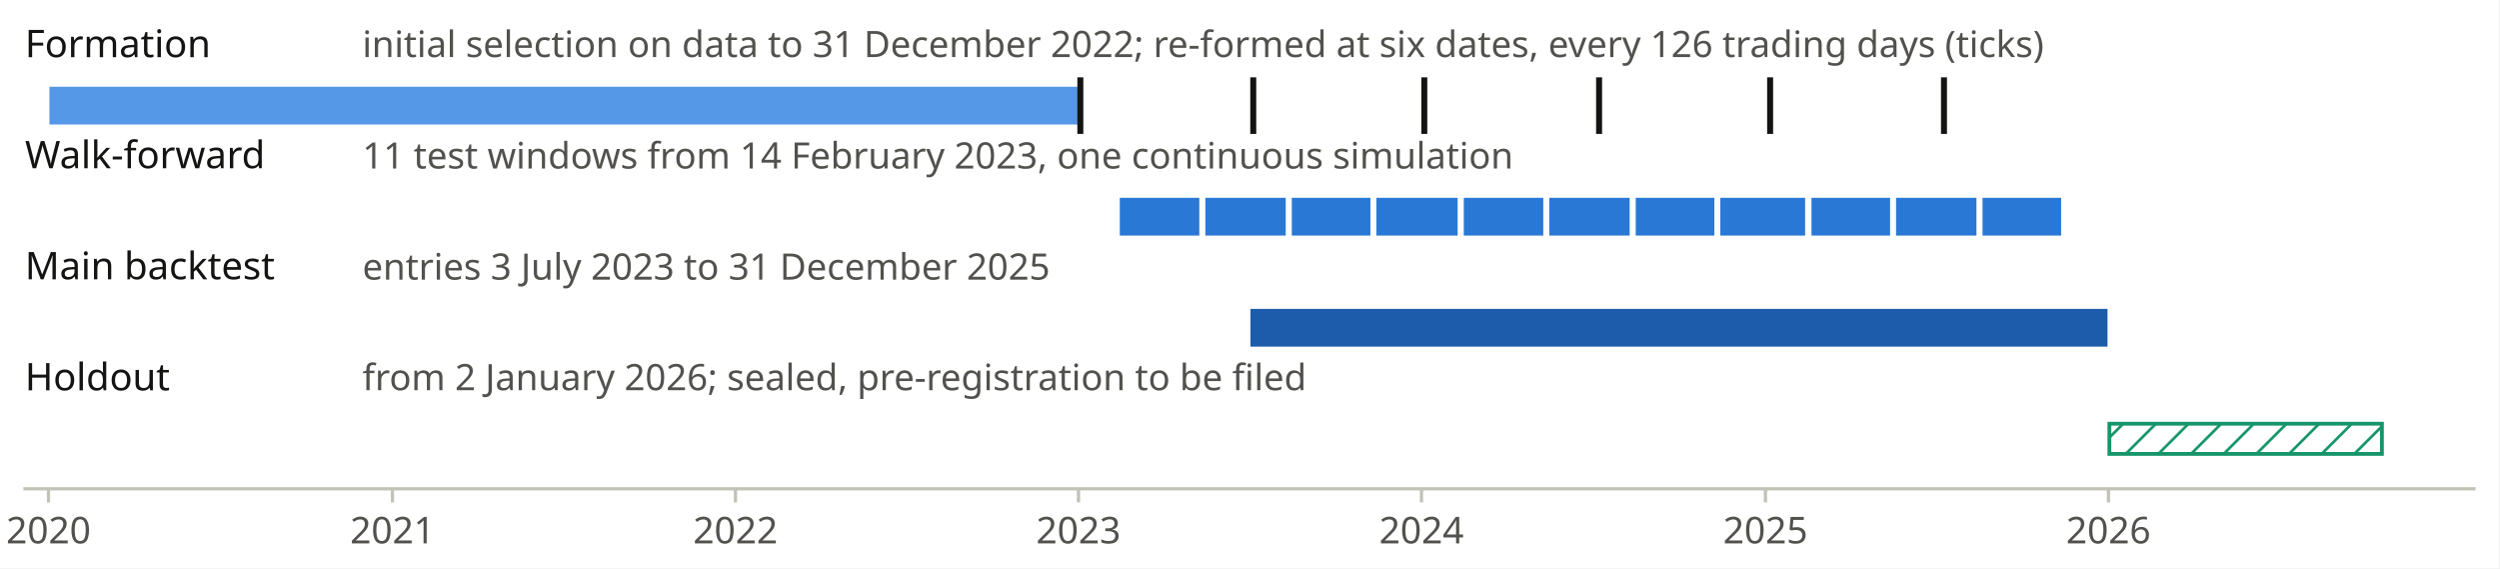
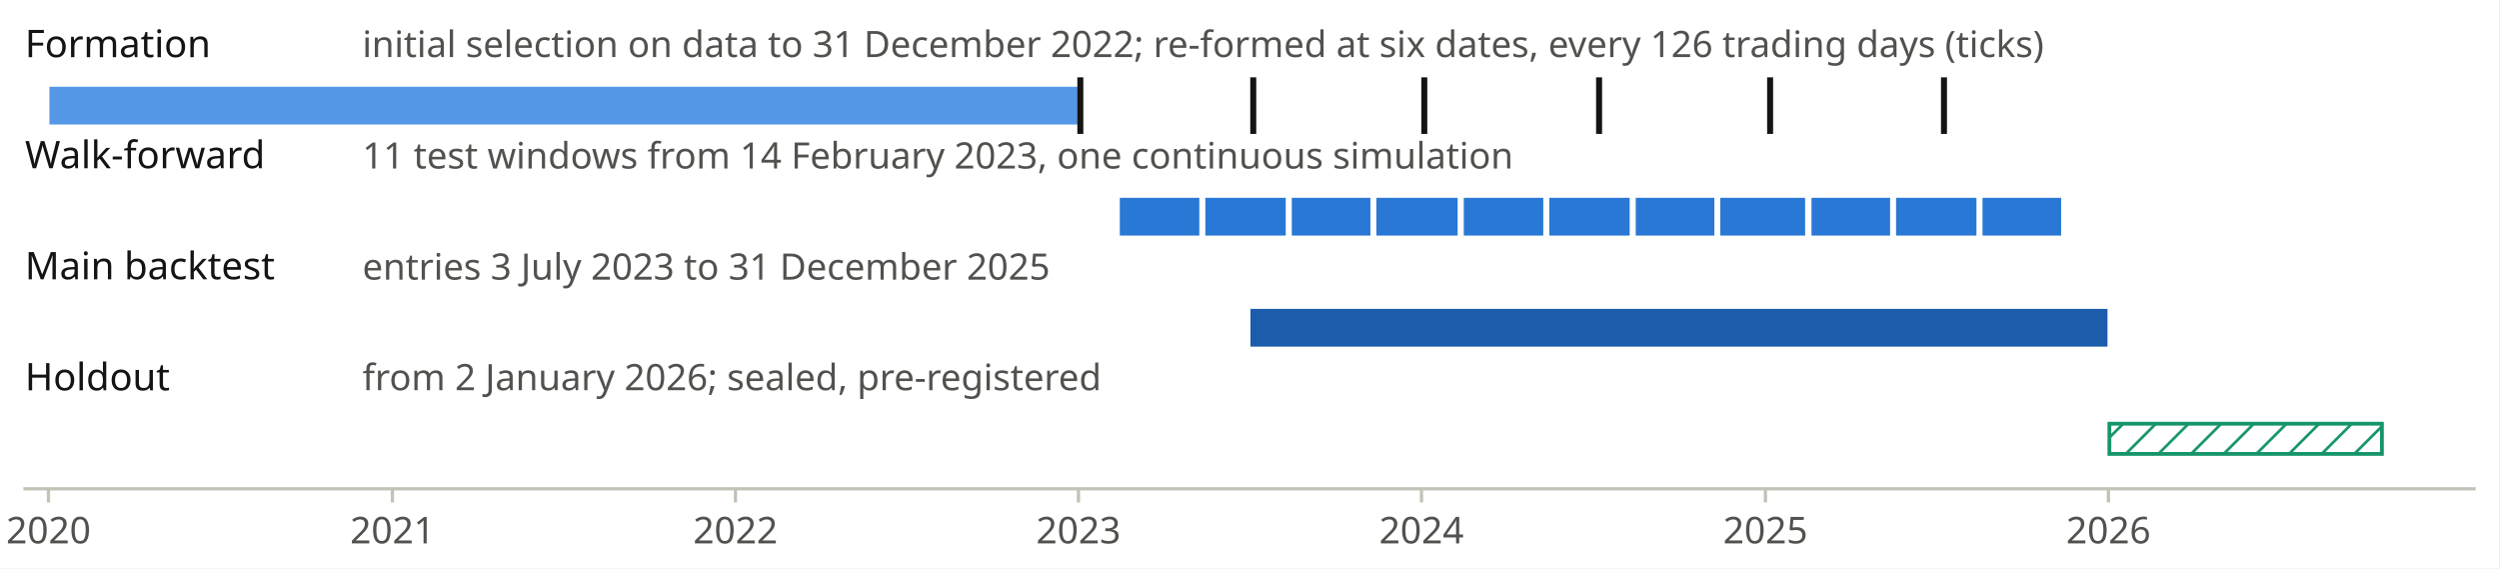
<svg xmlns="http://www.w3.org/2000/svg" xmlns:xlink="http://www.w3.org/1999/xlink" width="459.213pt" height="104.4pt" viewBox="0 0 459.213 104.4" version="1.1">
  <defs>
    <style type="text/css">*{stroke-linejoin: round; stroke-linecap: butt}</style>
  </defs>
  <g id="figure_1">
    <g id="patch_1">
      <path d="M 0 104.4 L 459.213 104.4 L 459.213 0 L 0 0 z " style="fill: #ffffff" />
    </g>
    <g id="axes_1">
      <g id="patch_2">
        <path d="M 4.592 89.784 L 454.62 89.784 L 454.62 1.044 L 4.592 1.044 z " style="fill: #ffffff" />
      </g>
      <g id="matplotlib.axis_1">
        <g id="xtick_1">
          <g id="line2d_1">
            <defs>
              <path id="m30e6e8c478" d="M 0 0 L 0 2.5 " style="stroke: #c3c2b7; stroke-width: 0.6" />
            </defs>
            <g>
              <use xlink:href="#m30e6e8c478" x="8.909" y="89.784" style="fill: #c3c2b7; stroke: #c3c2b7; stroke-width: 0.6" />
            </g>
          </g>
          <g id="text_1">
            <text style="font-size: 6.8px; font-family: 'IBM Plex Sans'; text-anchor: middle; fill: #52514e" x="8.909" y="99.816" transform="rotate(-0 8.909359 99.816)">2020</text>
          </g>
        </g>
        <g id="xtick_2">
          <g id="line2d_2">
            <g>
              <use xlink:href="#m30e6e8c478" x="72.114" y="89.784" style="fill: #c3c2b7; stroke: #c3c2b7; stroke-width: 0.6" />
            </g>
          </g>
          <g id="text_2">
            <text style="font-size: 6.8px; font-family: 'IBM Plex Sans'; text-anchor: middle; fill: #52514e" x="72.114" y="99.816" transform="rotate(-0 72.11365 99.816)">2021</text>
          </g>
        </g>
        <g id="xtick_3">
          <g id="line2d_3">
            <g>
              <use xlink:href="#m30e6e8c478" x="135.145" y="89.784" style="fill: #c3c2b7; stroke: #c3c2b7; stroke-width: 0.6" />
            </g>
          </g>
          <g id="text_3">
            <text style="font-size: 6.8px; font-family: 'IBM Plex Sans'; text-anchor: middle; fill: #52514e" x="135.145" y="99.816" transform="rotate(-0 135.1452 99.816)">2022</text>
          </g>
        </g>
        <g id="xtick_4">
          <g id="line2d_4">
            <g>
              <use xlink:href="#m30e6e8c478" x="198.177" y="89.784" style="fill: #c3c2b7; stroke: #c3c2b7; stroke-width: 0.6" />
            </g>
          </g>
          <g id="text_4">
            <text style="font-size: 6.8px; font-family: 'IBM Plex Sans'; text-anchor: middle; fill: #52514e" x="198.177" y="99.816" transform="rotate(-0 198.1768 99.816)">2023</text>
          </g>
        </g>
        <g id="xtick_5">
          <g id="line2d_5">
            <g>
              <use xlink:href="#m30e6e8c478" x="261.208" y="89.784" style="fill: #c3c2b7; stroke: #c3c2b7; stroke-width: 0.6" />
            </g>
          </g>
          <g id="text_5">
            <text style="font-size: 6.8px; font-family: 'IBM Plex Sans'; text-anchor: middle; fill: #52514e" x="261.208" y="99.816" transform="rotate(-0 261.2084 99.816)">2024</text>
          </g>
        </g>
        <g id="xtick_6">
          <g id="line2d_6">
            <g>
              <use xlink:href="#m30e6e8c478" x="324.413" y="89.784" style="fill: #c3c2b7; stroke: #c3c2b7; stroke-width: 0.6" />
            </g>
          </g>
          <g id="text_6">
            <text style="font-size: 6.8px; font-family: 'IBM Plex Sans'; text-anchor: middle; fill: #52514e" x="324.413" y="99.816" transform="rotate(-0 324.4127 99.816)">2025</text>
          </g>
        </g>
        <g id="xtick_7">
          <g id="line2d_7">
            <g>
              <use xlink:href="#m30e6e8c478" x="387.444" y="89.784" style="fill: #c3c2b7; stroke: #c3c2b7; stroke-width: 0.6" />
            </g>
          </g>
          <g id="text_7">
            <text style="font-size: 6.8px; font-family: 'IBM Plex Sans'; text-anchor: middle; fill: #52514e" x="387.444" y="99.816" transform="rotate(-0 387.4443 99.816)">2026</text>
          </g>
        </g>
      </g>
      <g id="matplotlib.axis_2" />
      <g id="patch_3">
        <path d="M 9.082 15.936 L 198.004 15.936 L 198.004 22.872 L 9.082 22.872 z " clip-path="url(#p75ff399320)" style="fill: #5598e7" />
      </g>
      <g id="patch_4">
        <path d="M 205.775 36.336 L 220.385 36.336 L 220.385 43.272 L 205.775 43.272 z " clip-path="url(#p75ff399320)" style="fill: #2a78d6" />
      </g>
      <g id="patch_5">
        <path d="M 221.49 36.336 L 236.262 36.336 L 236.262 43.272 L 221.49 43.272 z " clip-path="url(#p75ff399320)" style="fill: #2a78d6" />
      </g>
      <g id="patch_6">
        <path d="M 237.377 36.336 L 251.825 36.336 L 251.825 43.272 L 237.377 43.272 z " clip-path="url(#p75ff399320)" style="fill: #2a78d6" />
      </g>
      <g id="patch_7">
        <path d="M 252.919 36.336 L 267.854 36.336 L 267.854 43.272 L 252.919 43.272 z " clip-path="url(#p75ff399320)" style="fill: #2a78d6" />
      </g>
      <g id="patch_8">
        <path d="M 268.979 36.336 L 283.589 36.336 L 283.589 43.272 L 268.979 43.272 z " clip-path="url(#p75ff399320)" style="fill: #2a78d6" />
      </g>
      <g id="patch_9">
        <path d="M 284.694 36.336 L 299.466 36.336 L 299.466 43.272 L 284.694 43.272 z " clip-path="url(#p75ff399320)" style="fill: #2a78d6" />
      </g>
      <g id="patch_10">
        <path d="M 300.582 36.336 L 315.029 36.336 L 315.029 43.272 L 300.582 43.272 z " clip-path="url(#p75ff399320)" style="fill: #2a78d6" />
      </g>
      <g id="patch_11">
        <path d="M 316.124 36.336 L 331.707 36.336 L 331.707 43.272 L 316.124 43.272 z " clip-path="url(#p75ff399320)" style="fill: #2a78d6" />
      </g>
      <g id="patch_12">
        <path d="M 332.875 36.336 L 347.322 36.336 L 347.322 43.272 L 332.875 43.272 z " clip-path="url(#p75ff399320)" style="fill: #2a78d6" />
      </g>
      <g id="patch_13">
        <path d="M 348.417 36.336 L 363.188 36.336 L 363.188 43.272 L 348.417 43.272 z " clip-path="url(#p75ff399320)" style="fill: #2a78d6" />
      </g>
      <g id="patch_14">
        <path d="M 364.304 36.336 L 378.751 36.336 L 378.751 43.272 L 364.304 43.272 z " clip-path="url(#p75ff399320)" style="fill: #2a78d6" />
      </g>
      <g id="patch_15">
        <path d="M 229.779 56.736 L 387.272 56.736 L 387.272 63.672 L 229.779 63.672 z " clip-path="url(#p75ff399320)" style="fill: #1c5cab" />
      </g>
      <g id="patch_16">
        <path d="M 387.617 77.83 L 437.697 77.83 L 437.697 83.378 L 387.617 83.378 z " clip-path="url(#p75ff399320)" style="fill: url(#hcced441b4d); stroke: #16956a; stroke-width: 0.7; stroke-linejoin: miter" />
      </g>
      <g id="line2d_8">
        <path d="M 198.522 14.202 L 198.522 24.606 " clip-path="url(#p75ff399320)" style="fill: none; stroke: #141413; stroke-width: 1.1" />
      </g>
      <g id="line2d_9">
        <path d="M 230.297 14.202 L 230.297 24.606 " clip-path="url(#p75ff399320)" style="fill: none; stroke: #141413; stroke-width: 1.1" />
      </g>
      <g id="line2d_10">
        <path d="M 261.727 14.202 L 261.727 24.606 " clip-path="url(#p75ff399320)" style="fill: none; stroke: #141413; stroke-width: 1.1" />
      </g>
      <g id="line2d_11">
        <path d="M 293.847 14.202 L 293.847 24.606 " clip-path="url(#p75ff399320)" style="fill: none; stroke: #141413; stroke-width: 1.1" />
      </g>
      <g id="line2d_12">
        <path d="M 325.276 14.202 L 325.276 24.606 " clip-path="url(#p75ff399320)" style="fill: none; stroke: #141413; stroke-width: 1.1" />
      </g>
      <g id="line2d_13">
        <path d="M 357.224 14.202 L 357.224 24.606 " clip-path="url(#p75ff399320)" style="fill: none; stroke: #141413; stroke-width: 1.1" />
      </g>
      <g id="patch_17">
        <path d="M 4.592 89.784 L 454.62 89.784 " style="fill: none; stroke: #c3c2b7; stroke-width: 0.6; stroke-linejoin: miter; stroke-linecap: square" />
      </g>
      <g id="text_8">
        <text style="font-size: 7px; font-family: 'IBM Plex Sans SmBld'; text-anchor: start; fill: #141413" x="4.592" y="10.504" transform="rotate(-0 4.592126 10.504)">Formation</text>
      </g>
      <g id="text_9">
        <text style="font-size: 6.7px; font-family: 'IBM Plex Sans'; text-anchor: start; fill: #52514e" x="66.592" y="10.483" transform="rotate(-0 66.59213 10.48339)">initial selection on data to 31 December 2022; re-formed at six dates, every 126 trading days (ticks)</text>
      </g>
      <g id="text_10">
        <text style="font-size: 7px; font-family: 'IBM Plex Sans SmBld'; text-anchor: start; fill: #141413" x="4.592" y="30.904" transform="rotate(-0 4.592126 30.904)">Walk-forward</text>
      </g>
      <g id="text_11">
        <text style="font-size: 6.7px; font-family: 'IBM Plex Sans'; text-anchor: start; fill: #52514e" x="66.592" y="30.964" transform="rotate(-0 66.59213 30.964)">11 test windows from 14 February 2023, one continuous simulation</text>
      </g>
      <g id="text_12">
        <text style="font-size: 7px; font-family: 'IBM Plex Sans SmBld'; text-anchor: start; fill: #141413" x="4.592" y="51.304" transform="rotate(-0 4.592126 51.304)">Main backtest</text>
      </g>
      <g id="text_13">
        <text style="font-size: 6.7px; font-family: 'IBM Plex Sans'; text-anchor: start; fill: #52514e" x="66.592" y="51.364" transform="rotate(-0 66.59213 51.364)">entries 3 July 2023 to 31 December 2025</text>
      </g>
      <g id="text_14">
        <text style="font-size: 7px; font-family: 'IBM Plex Sans SmBld'; text-anchor: start; fill: #141413" x="4.592" y="71.704" transform="rotate(-0 4.592126 71.704)">Holdout</text>
      </g>
      <g id="text_15">
-         <text style="font-size: 6.7px; font-family: 'IBM Plex Sans'; text-anchor: start; fill: #52514e" x="66.592" y="71.683" transform="rotate(-0 66.59213 71.68339)">from 2 January 2026; sealed, pre-registration to be filed</text>
+         <text style="font-size: 6.7px; font-family: 'IBM Plex Sans'; text-anchor: start; fill: #52514e" x="66.592" y="71.683" transform="rotate(-0 66.59213 71.68339)">from 2 January 2026; sealed, pre-registered</text>
      </g>
    </g>
  </g>
  <defs>
    <clipPath id="p75ff399320">
      <rect x="4.592" y="1.044" width="450.028" height="88.74" />
    </clipPath>
  </defs>
  <defs>
    <pattern id="hcced441b4d" patternUnits="userSpaceOnUse" x="0" y="0" width="72" height="72">
      <rect x="0" y="0" width="73" height="73" fill="#ffffff" />
      <path d="M -36 36 L 36 -36 M -33 39 L 39 -33 M -30 42 L 42 -30 M -27 45 L 45 -27 M -24 48 L 48 -24 M -21 51 L 51 -21 M -18 54 L 54 -18 M -15 57 L 57 -15 M -12 60 L 60 -12 M -9 63 L 63 -9 M -6 66 L 66 -6 M -3 69 L 69 -3 M 0 72 L 72 0 M 3 75 L 75 3 M 6 78 L 78 6 M 9 81 L 81 9 M 12 84 L 84 12 M 15 87 L 87 15 M 18 90 L 90 18 M 21 93 L 93 21 M 24 96 L 96 24 M 27 99 L 99 27 M 30 102 L 102 30 M 33 105 L 105 33 M 36 108 L 108 36 " style="fill: #16956a; stroke: #16956a; stroke-width: 0.5; stroke-linecap: butt; stroke-linejoin: miter" />
    </pattern>
  </defs>
</svg>
